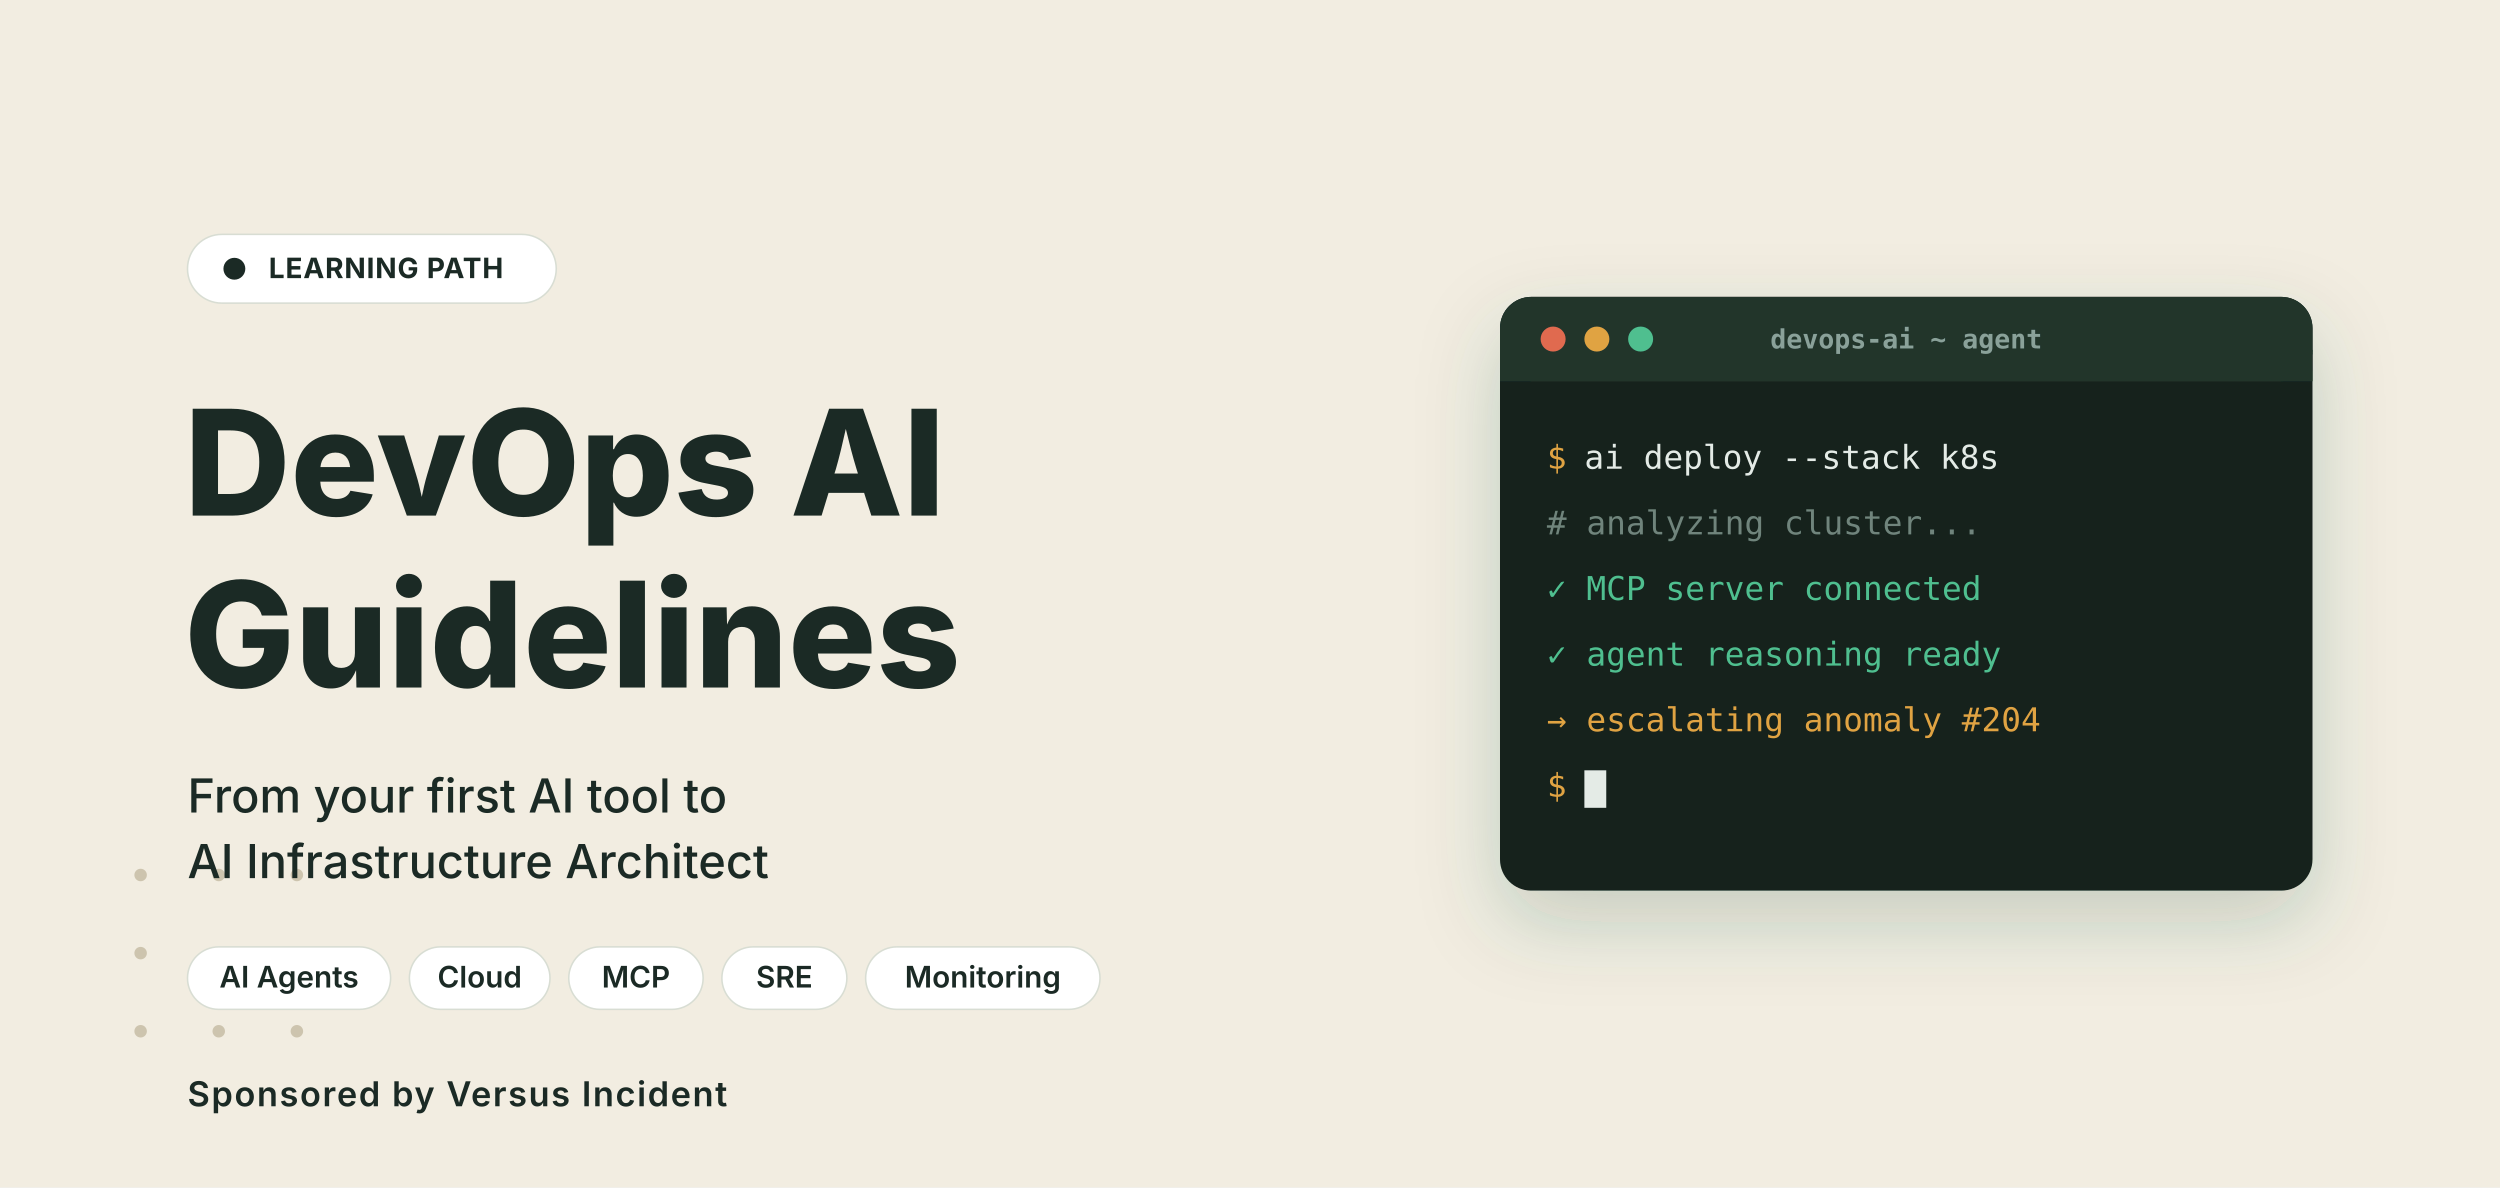
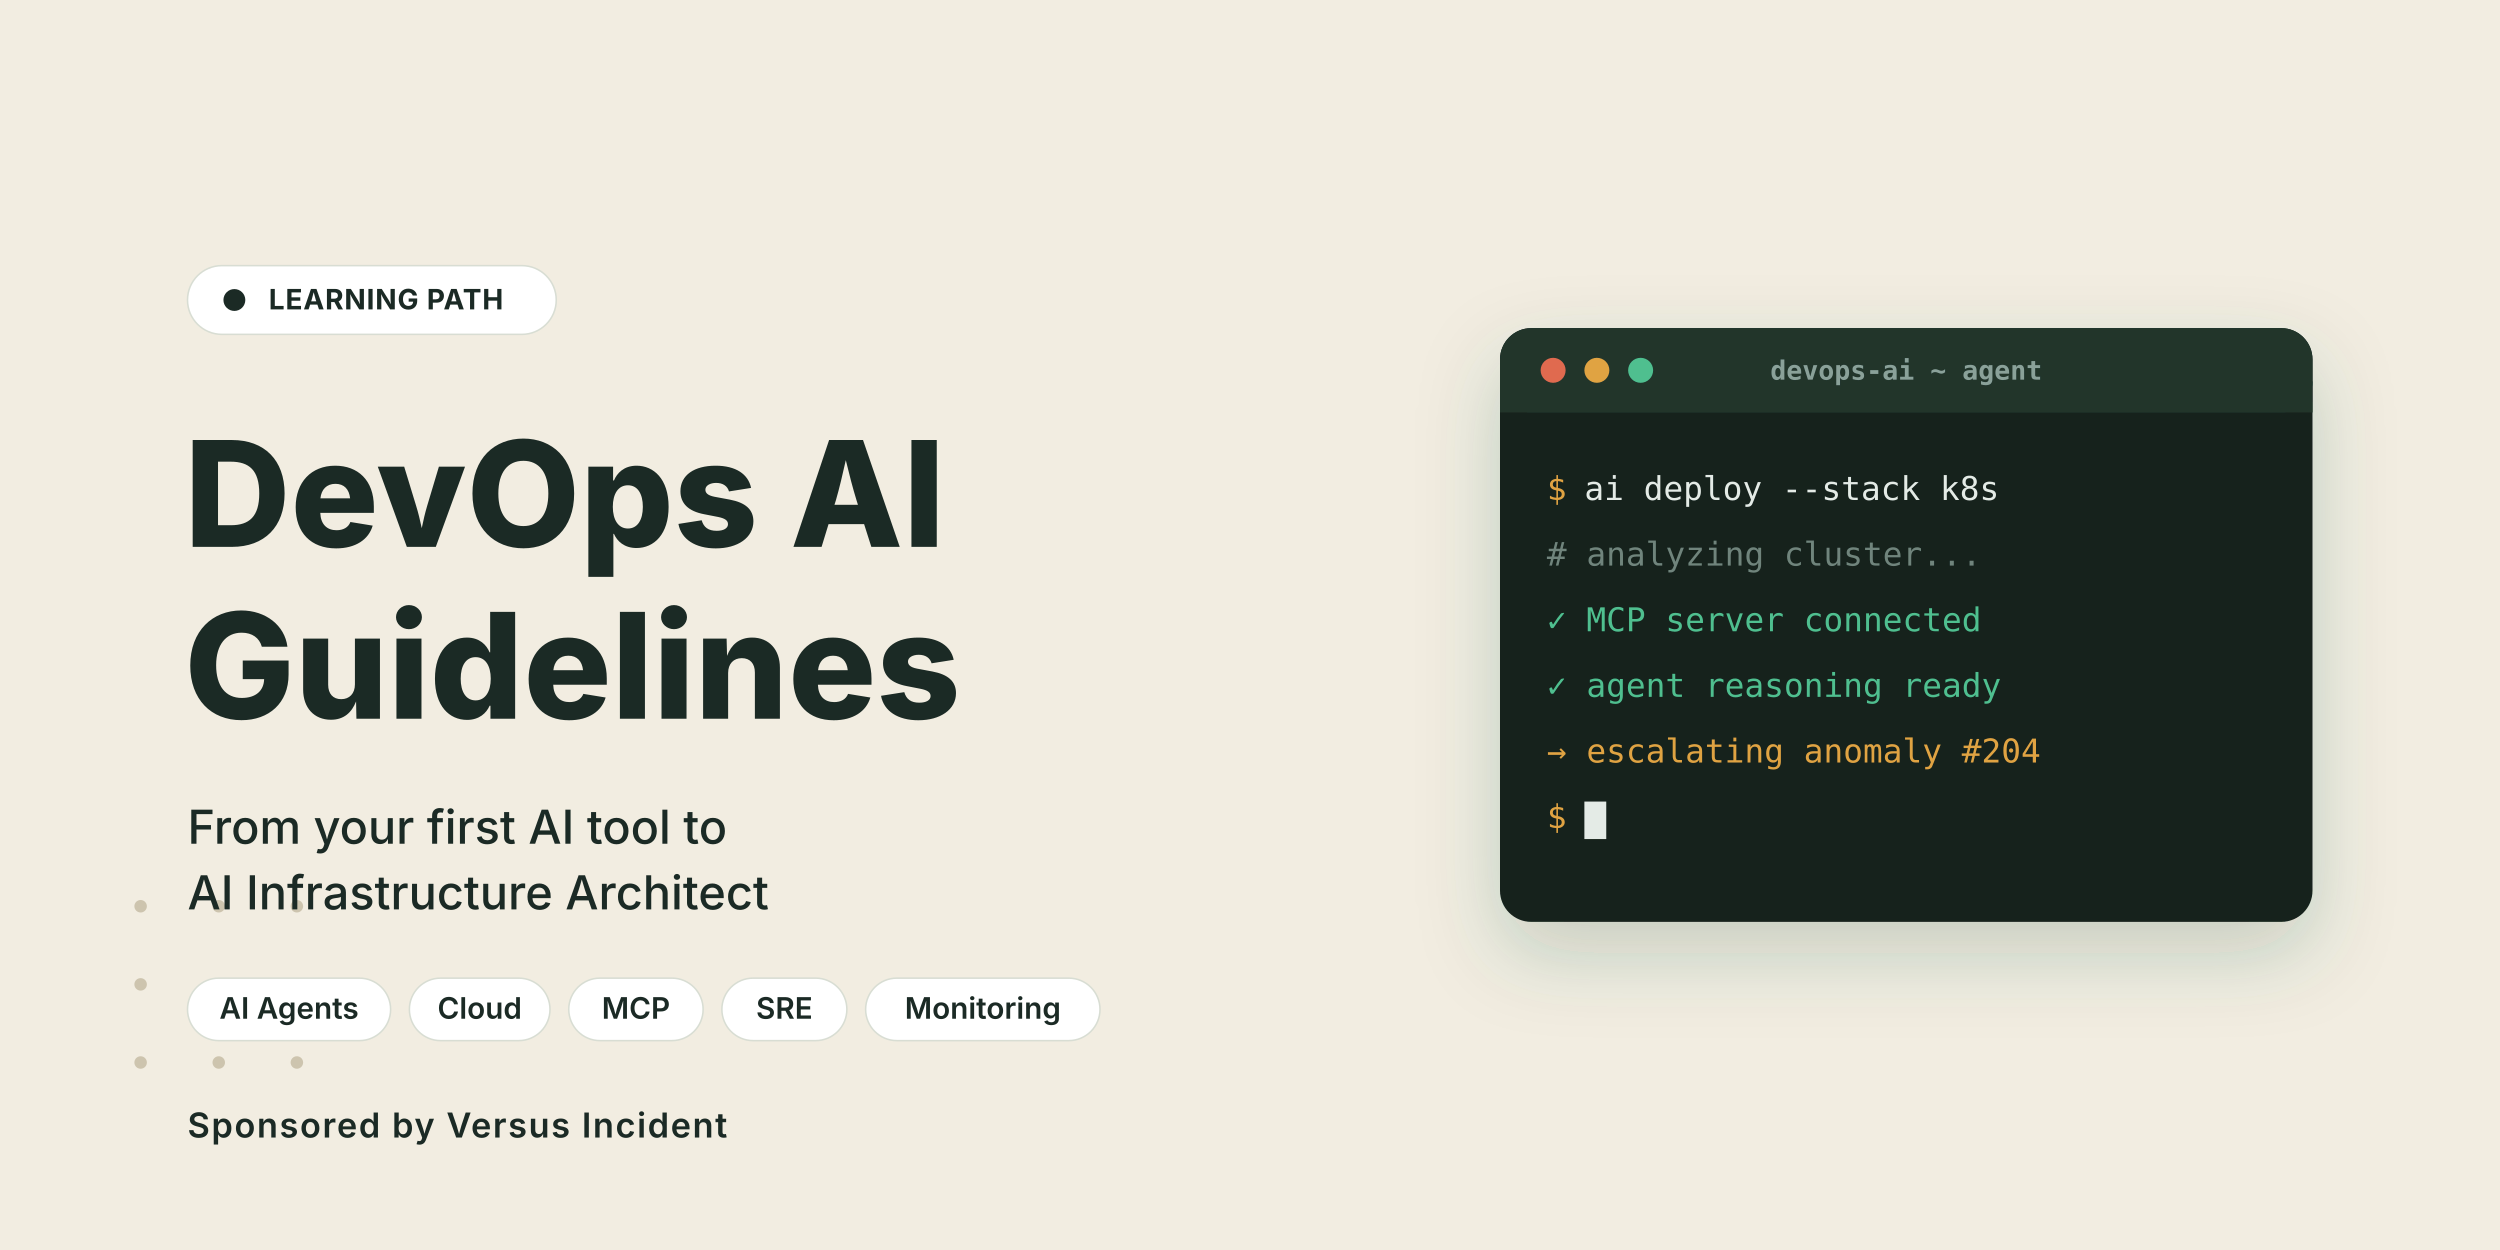
- <svg xmlns="http://www.w3.org/2000/svg" width="1600" height="760" viewBox="0 0 1600 760" font-family="Inter, 'Segoe UI', Arial, sans-serif">
+ <svg xmlns="http://www.w3.org/2000/svg" width="1600" height="800" viewBox="0 -20 1600 800" font-family="Inter, 'Segoe UI', Arial, sans-serif">
  <defs>
    <filter id="softShadow" x="-20%" y="-20%" width="140%" height="140%">
      <feDropShadow dx="0" dy="20" stdDeviation="26" flood-color="#1f5c4d" flood-opacity="0.22" />
    </filter>
  </defs>
-   <rect width="1600" height="760" fill="#f2ede1" />
+   <rect x="0" y="-20" width="1600" height="800" fill="#f2ede1" />
  <g fill="#cdc4ae">
    <circle cx="90" cy="560" r="4" />
    <circle cx="140" cy="560" r="4" />
    <circle cx="190" cy="560" r="4" />
    <circle cx="90" cy="610" r="4" />
    <circle cx="140" cy="610" r="4" />
    <circle cx="190" cy="610" r="4" />
    <circle cx="90" cy="660" r="4" />
    <circle cx="140" cy="660" r="4" />
    <circle cx="190" cy="660" r="4" />
  </g>
  <g>
    <rect x="120" y="150" width="236" height="44" rx="22" fill="#ffffff" stroke="#d8ddd3" stroke-width="1" />
    <circle cx="150" cy="172" r="7" fill="#1b2a25" />
    <text x="172" y="178" font-size="18" fill="#1b2a25" font-weight="700" letter-spacing="0.5">LEARNING PATH</text>
    <text x="118" y="330" font-size="94" fill="#1b2a25" font-weight="800">DevOps AI</text>
    <text x="118" y="440" font-size="94" font-weight="800" fill="#1b2a25">Guidelines</text>
    <text x="120" y="520" font-size="30" fill="#1b2a25" font-weight="500">From your first AI tool to</text>
    <text x="120" y="562" font-size="30" fill="#1b2a25" font-weight="500">AI Infrastructure Architect</text>
    <g font-size="19" font-weight="600">
      <rect x="120" y="606" width="130" height="40" rx="20" fill="#ffffff" stroke="#d8ddd3" />
      <text x="185" y="632" fill="#1b2a25" text-anchor="middle">AI Agents</text>
      <rect x="262" y="606" width="90" height="40" rx="20" fill="#ffffff" stroke="#d8ddd3" />
      <text x="307" y="632" fill="#1b2a25" text-anchor="middle">Cloud</text>
      <rect x="364" y="606" width="86" height="40" rx="20" fill="#ffffff" stroke="#d8ddd3" />
      <text x="407" y="632" fill="#1b2a25" text-anchor="middle">MCP</text>
      <rect x="462" y="606" width="80" height="40" rx="20" fill="#ffffff" stroke="#d8ddd3" />
      <text x="502" y="632" fill="#1b2a25" text-anchor="middle">SRE</text>
      <rect x="554" y="606" width="150" height="40" rx="20" fill="#ffffff" stroke="#d8ddd3" />
      <text x="629" y="632" fill="#1b2a25" text-anchor="middle">Monitoring</text>
    </g>
  </g>
  <g filter="url(#softShadow)">
    <rect x="960" y="190" width="520" height="380" rx="20" fill="#14211c" />
    <rect x="960" y="190" width="520" height="54" rx="20" fill="#20342c" />
    <rect x="960" y="224" width="520" height="20" fill="#20342c" />
    <circle cx="994" cy="217" r="8" fill="#e06a4f" />
    <circle cx="1022" cy="217" r="8" fill="#e0a343" />
    <circle cx="1050" cy="217" r="8" fill="#4fbf8f" />
    <text x="1220" y="223" font-size="17" fill="#8aa199" font-weight="600" text-anchor="middle" font-family="monospace">devops-ai ~ agent</text>
    <g font-family="monospace" font-size="21">
      <text x="990" y="300" fill="#e0a343">$</text>
      <text x="1014" y="300" fill="#e4ebe6">ai deploy --stack k8s</text>
      <text x="990" y="342" fill="#6f847b"># analyzing cluster...</text>
      <text x="990" y="384" fill="#4fbf8f">✓ MCP server connected</text>
      <text x="990" y="426" fill="#4fbf8f">✓ agent reasoning ready</text>
      <text x="990" y="468" fill="#e0a343">→ escalating anomaly #204</text>
      <text x="990" y="510" fill="#e0a343">$</text>
      <rect x="1014" y="493" width="14" height="24" fill="#e4ebe6">
        <animate attributeName="opacity" values="1;0;1" dur="1.1s" repeatCount="indefinite" />
      </rect>
    </g>
  </g>
  <text x="120" y="708" font-size="22" fill="#1b2a25" font-weight="600" letter-spacing="1">Sponsored by Versus Incident</text>
</svg>
